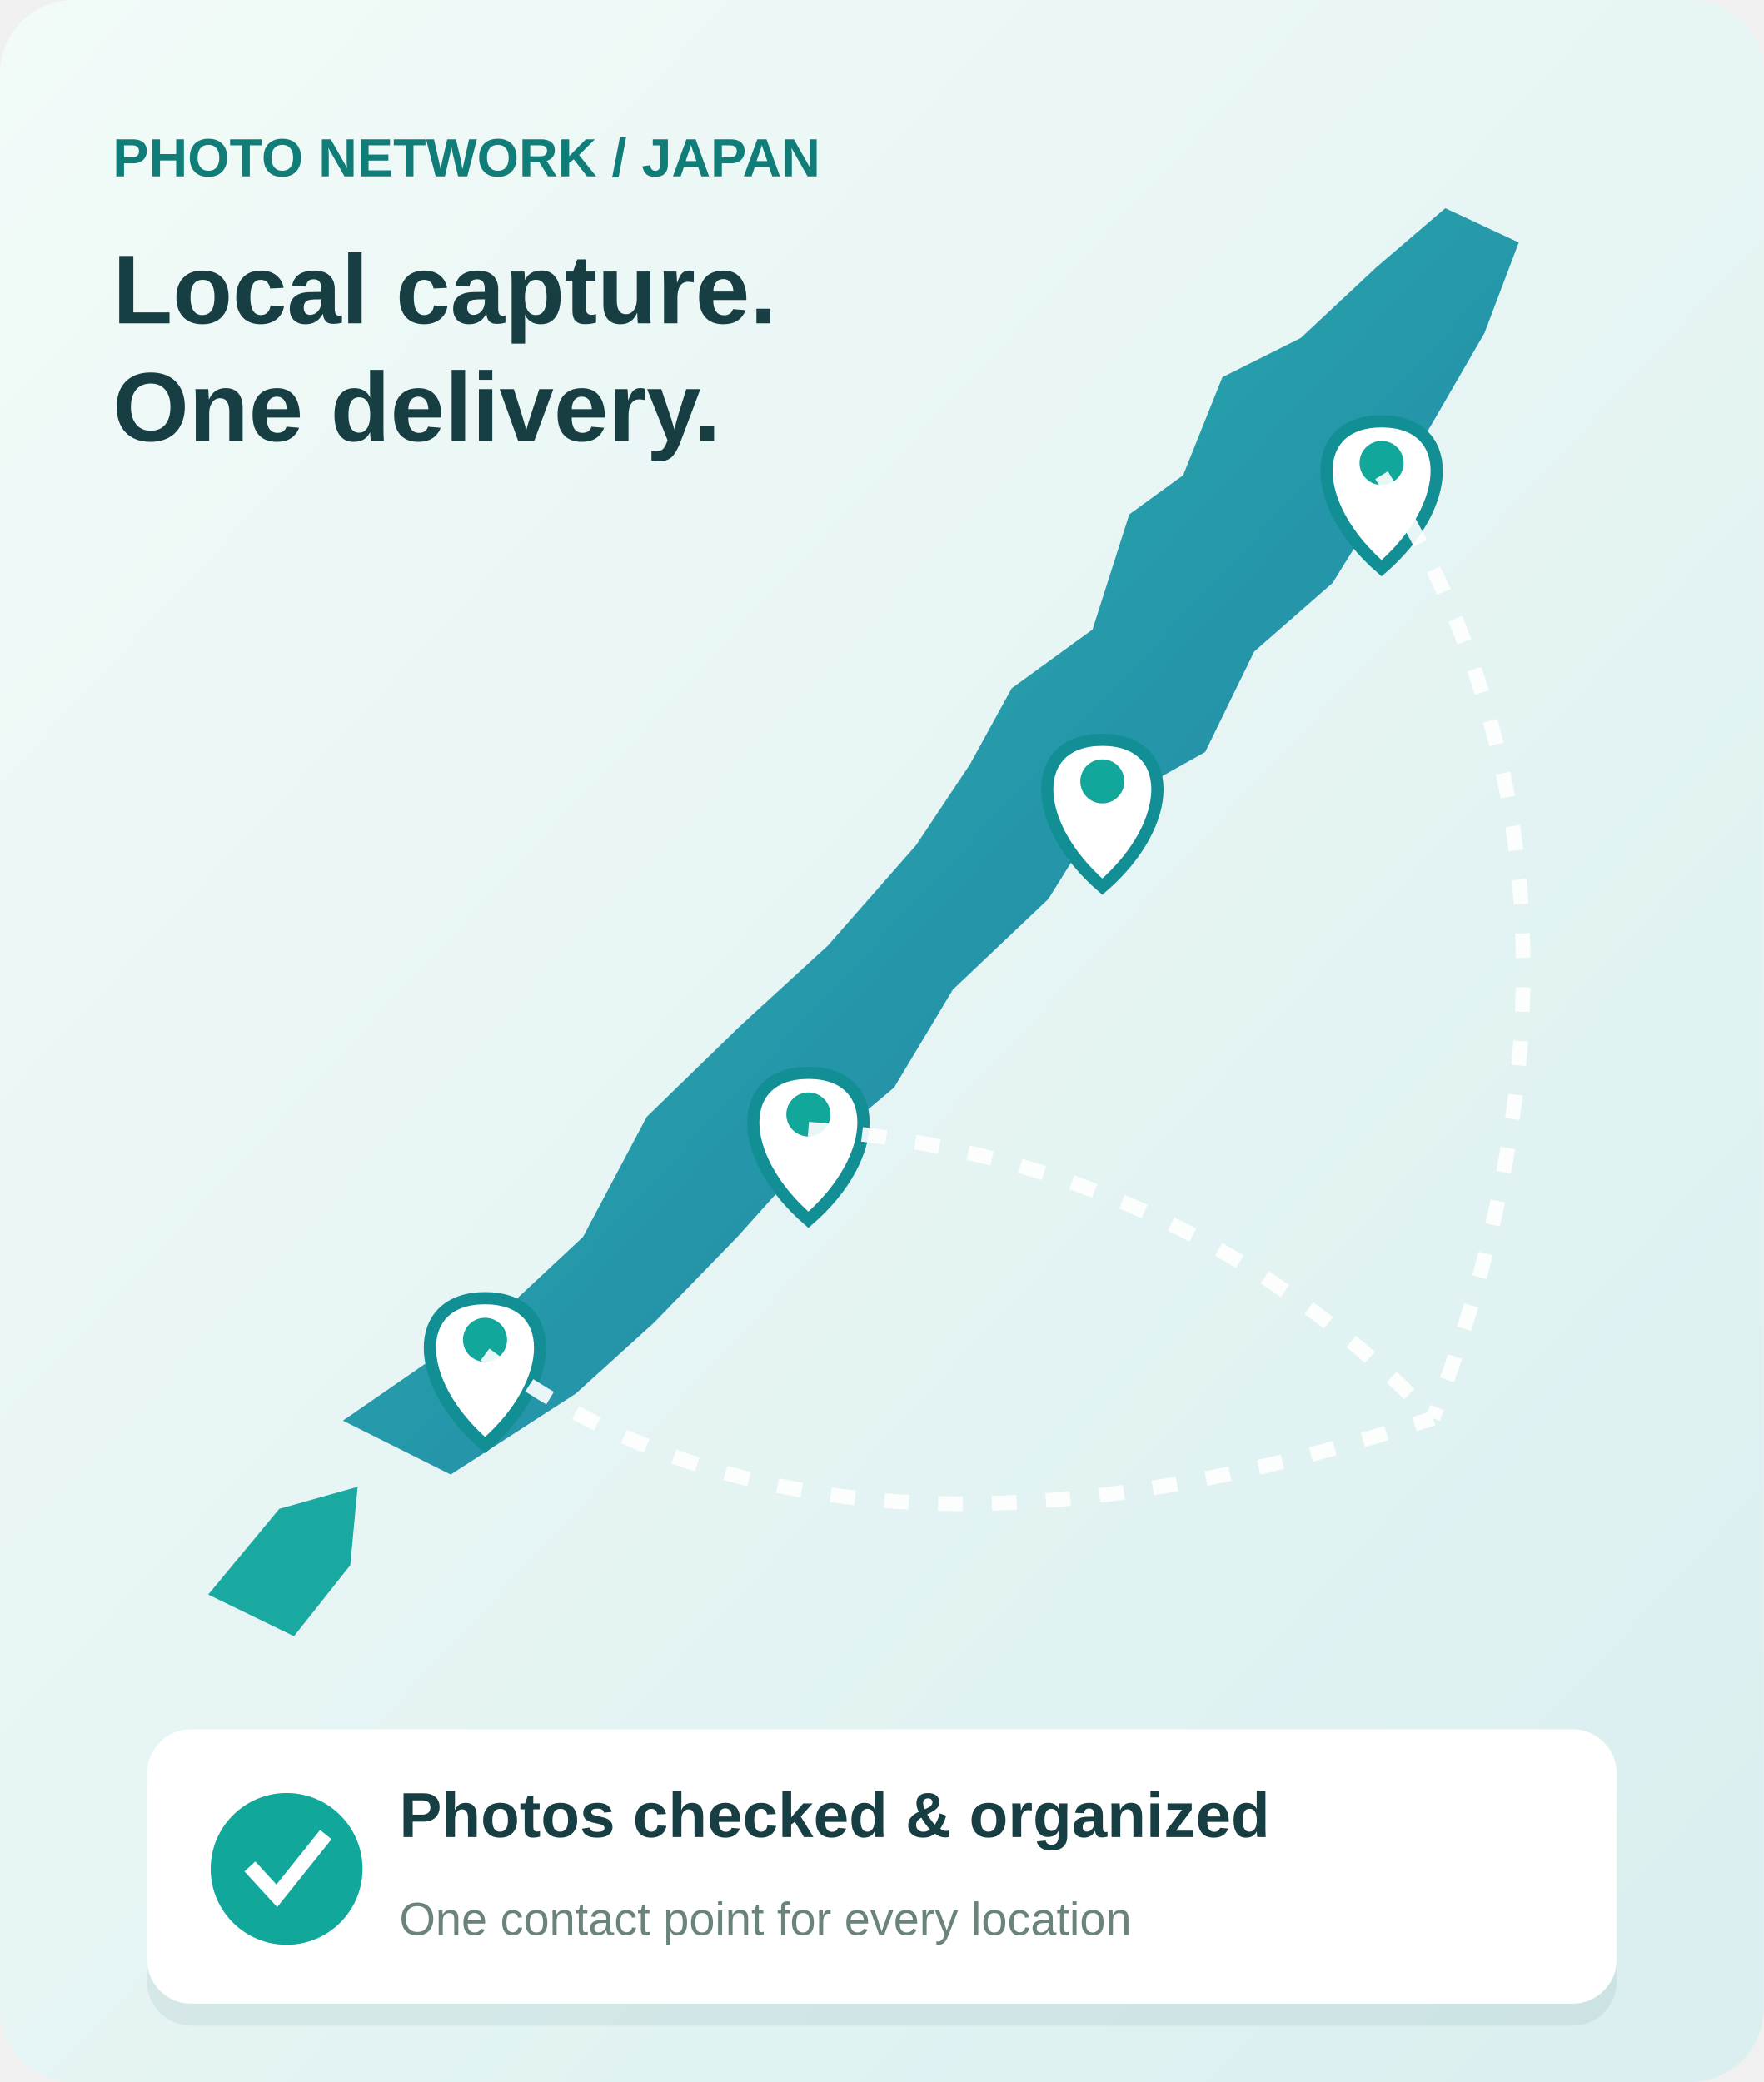
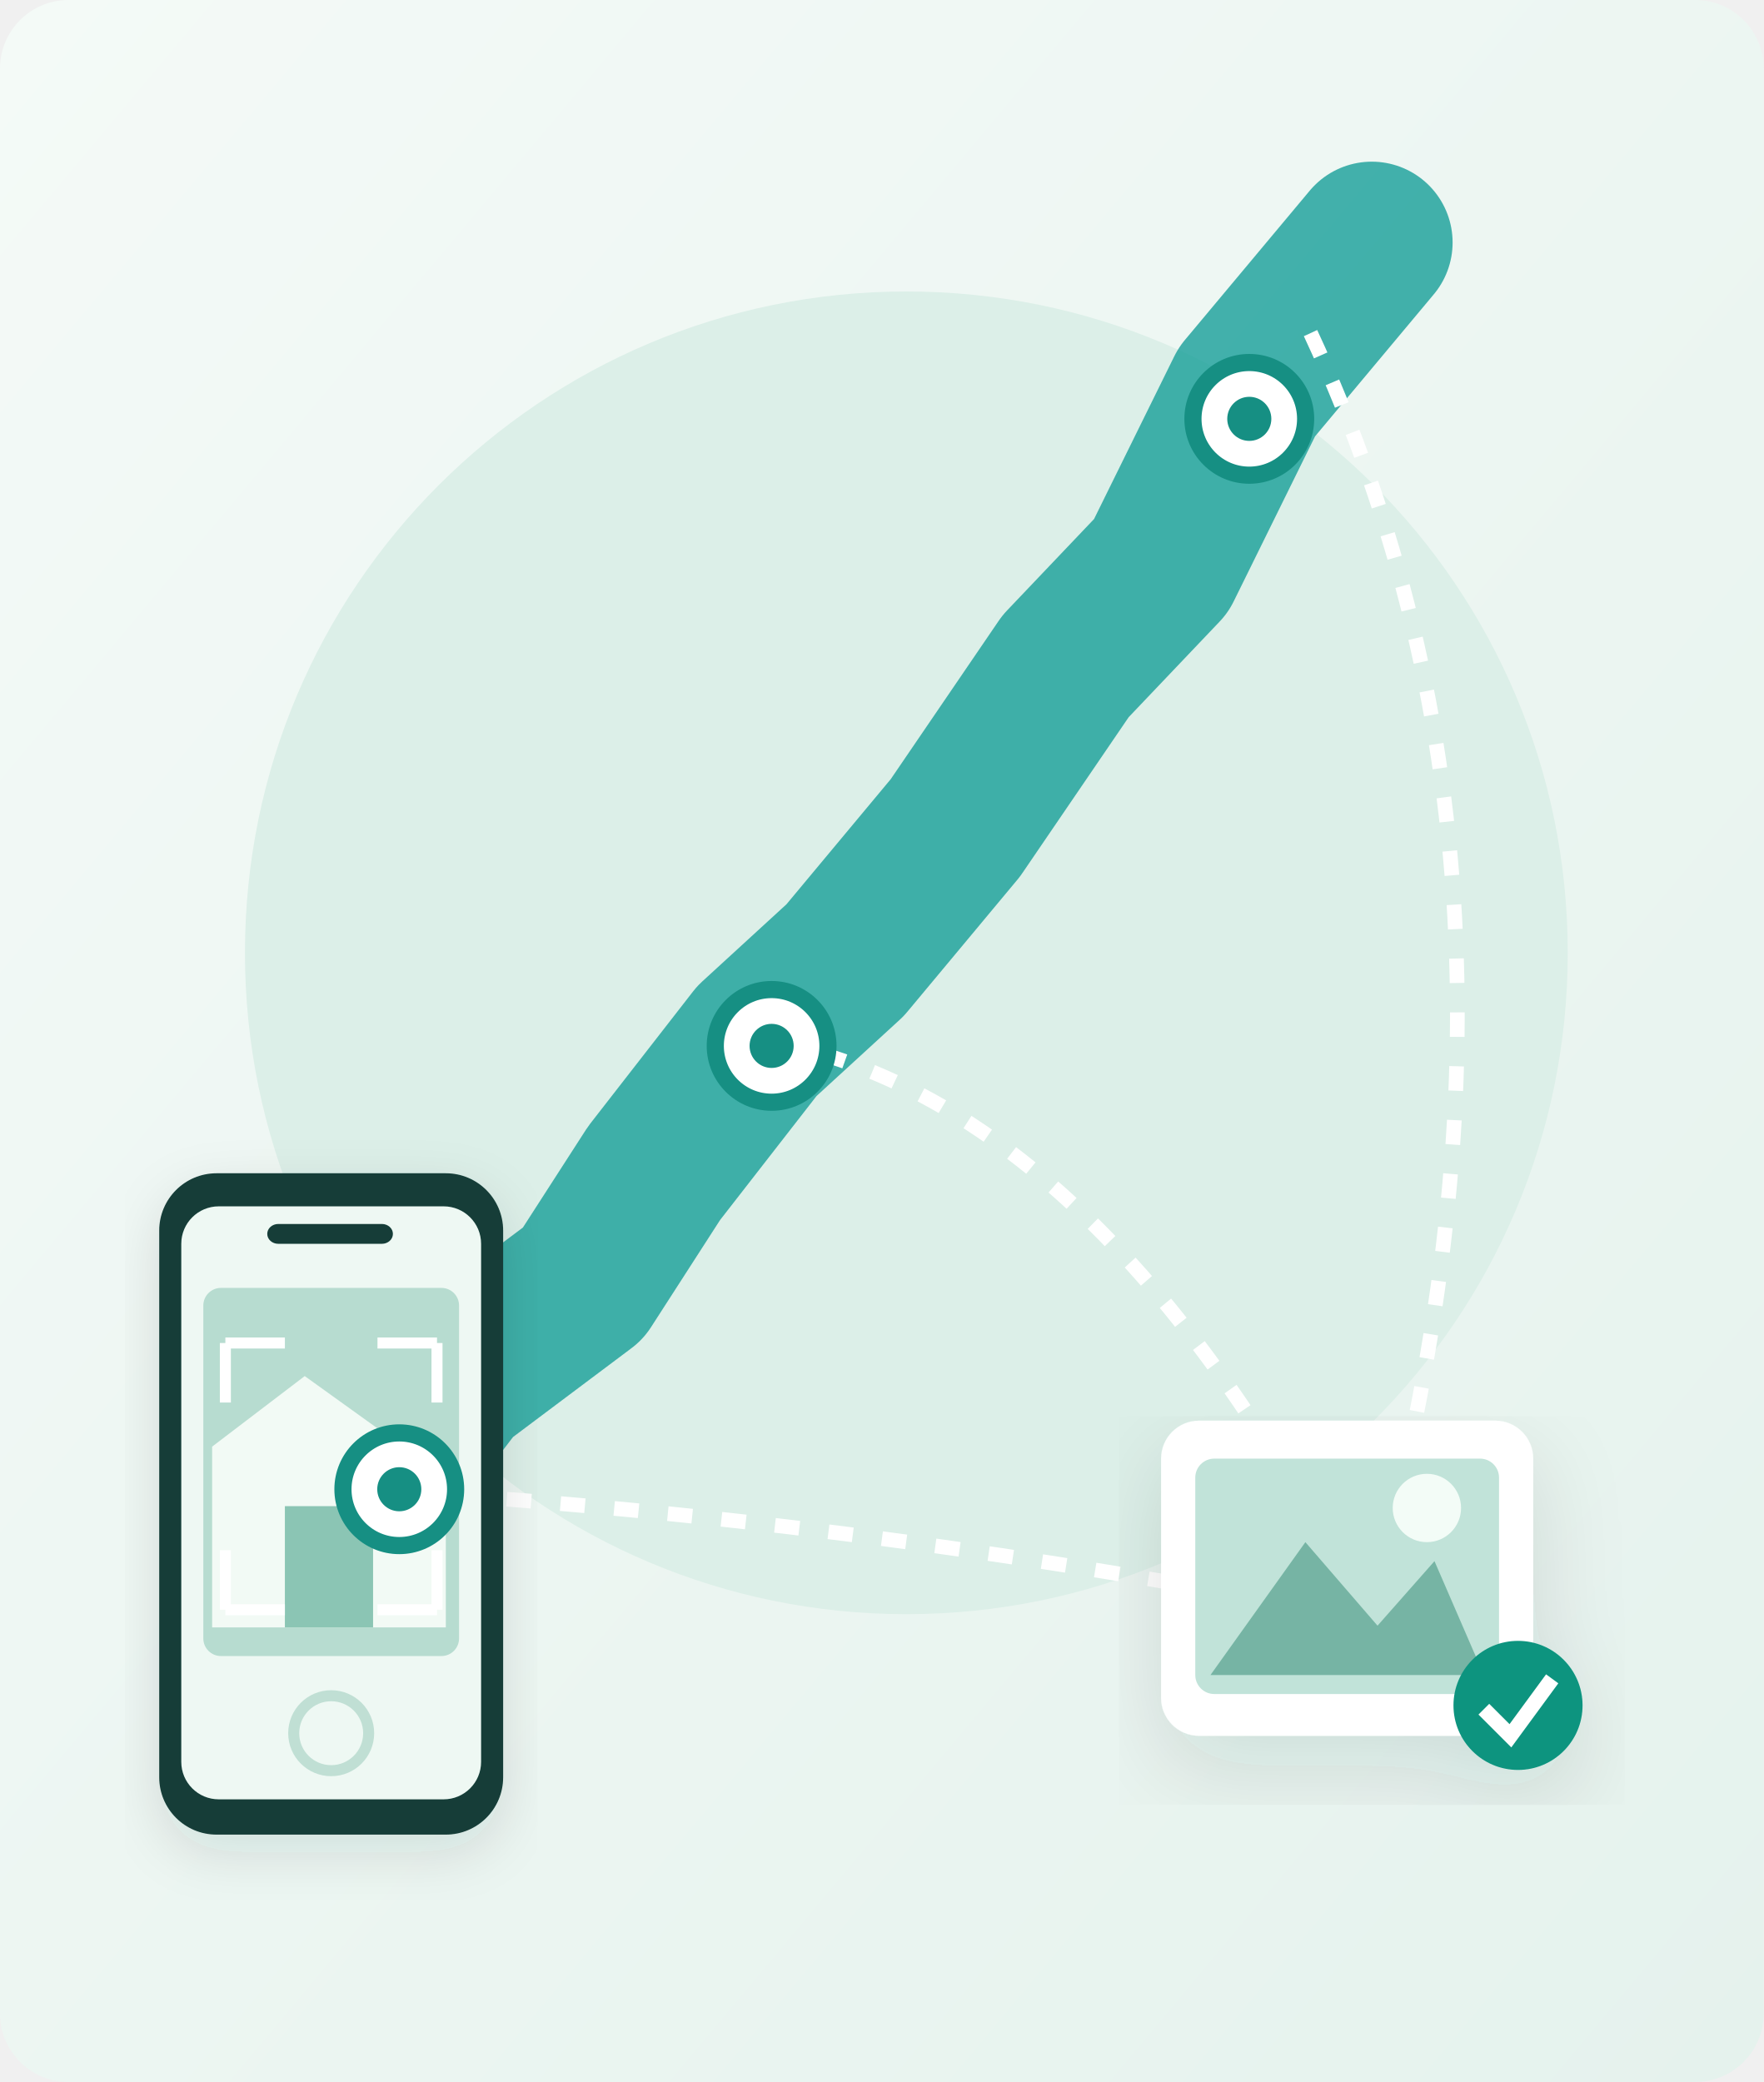
- <svg xmlns="http://www.w3.org/2000/svg" viewBox="0 0 720 850" role="img">
+ <svg xmlns="http://www.w3.org/2000/svg" viewBox="0 0 720 850" aria-hidden="true">
  <defs>
-     <linearGradient id="bg" x2=".9" y2="1">
-       <stop stop-color="#f2fbf8" />
-       <stop offset="1" stop-color="#dbeff0" />
+     <linearGradient id="bg" x2="1" y2="1">
+       <stop stop-color="#f4faf7" />
+       <stop offset="1" stop-color="#e5f2ed" />
    </linearGradient>
-     <linearGradient id="blue" x2="1" y2="1">
-       <stop stop-color="#1fbdaf" />
-       <stop offset="1" stop-color="#126b9d" />
+     <linearGradient id="teal" x2="1" y2="1">
+       <stop stop-color="#27b6a4" />
+       <stop offset="1" stop-color="#0e786d" />
    </linearGradient>
+     <filter id="s">
+       <feDropShadow dx="0" dy="8" stdDeviation="12" flood-color="#173b32" flood-opacity=".12" />
+     </filter>
  </defs>
-   <rect width="720" height="850" rx="30" fill="url(#bg)" />
-   <text x="46" y="72" font-size="22" fill="#117d78" font-family="Arial,sans-serif" font-weight="700">PHOTO NETWORK / JAPAN</text>
-   <text x="46" y="132" font-size="40" fill="#173e43" font-family="Arial,sans-serif" font-weight="700">Local capture.</text>
-   <text x="46" y="180" font-size="40" fill="#173e43" font-family="Arial,sans-serif" font-weight="700">One delivery.</text>
-   <path d="M140 580L208 533 238 505 264 456 302 419 338 386 374 345 396 312 413 281 446 257 461 210 483 194 499 154 531 138 562 109 590 85 620 99 606 136 584 174 562 209 544 238 512 266 492 307 451 330 428 367 389 404 365 444 327 476 301 505 267 540 235 569 184 602Z" fill="url(#blue)" opacity=".94" />
-   <path d="M85 651l29-35 32-9-3 32-23 29Z" fill="#19a9a1" />
-   <g transform="translate(198 552)">
-     <path d="M0-22c-30 0-30 34 0 60 30-26 30-60 0-60Z" fill="#fff" stroke="#128f94" stroke-width="5" />
-     <circle cy="-5" r="9" fill="#12a79b" />
+   <rect width="720" height="850" rx="28" fill="url(#bg)" />
+   <circle cx="370" cy="389" r="270" fill="#dcefe8" />
+   <path d="M137 627L186 563 238 524 267 479 309 425 345 392 390 338 435 272 474 231 509 160 560 99" stroke="#179f98" stroke-width="66" stroke-linecap="round" stroke-linejoin="round" fill="none" opacity=".8" />
+   <path d="M163 609Q357 621 558 661M314 425Q451 451 558 661M535 136Q642 366 558 661" fill="none" stroke="#fff" stroke-width="6" stroke-dasharray="10 12" />
+   <g transform="translate(65 479) scale(0.9)" filter="url(#s)">
+     <rect width="156" height="300" rx="26" fill="#133e38" />
+     <rect x="10" y="15" width="136" height="269" rx="17" fill="#eef8f3" />
+     <rect x="49" y="23" width="57" height="9" rx="5" fill="#133e38" />
+     <rect x="20" y="52" width="116" height="167" rx="8" fill="#b7dcd0" />
+     <path d="M24 206v-82l42-32 64 46v68" fill="#f2faf5" />
+     <rect x="57" y="151" width="40" height="55" fill="#8bc5b4" />
+     <path d="M30 77h27m-27 0v27m96-27H99m27 0v27M30 198v-27m0 27h27m69 0H99m27 0v-27" stroke="#fff" stroke-width="5" fill="none" />
+     <circle cx="78" cy="254" r="17" fill="none" stroke="#c0dfd4" stroke-width="5" />
  </g>
-   <g transform="translate(330 460)">
-     <path d="M0-22c-30 0-30 34 0 60 30-26 30-60 0-60Z" fill="#fff" stroke="#128f94" stroke-width="5" />
-     <circle cy="-5" r="9" fill="#12a79b" />
+   <g transform="translate(474 580) scale(1.55)" filter="url(#s)">
+     <rect width="98" height="83" rx="10" fill="#fff" />
+     <rect x="9" y="10" width="80" height="62" rx="5" fill="#c1e3d9" />
+     <path d="M13 67l25-35 19 22 15-17 13 30" fill="#76b4a4" />
+     <circle cx="70" cy="23" r="9" fill="#f3fcf7" />
+     <circle cx="94" cy="75" r="17" fill="#0e947f" />
+     <path d="m85 76 7 7 11-15" fill="none" stroke="white" stroke-width="4" />
  </g>
-   <g transform="translate(450 324)">
-     <path d="M0-22c-30 0-30 34 0 60 30-26 30-60 0-60Z" fill="#fff" stroke="#128f94" stroke-width="5" />
-     <circle cy="-5" r="9" fill="#12a79b" />
-   </g>
-   <g transform="translate(564 194)">
-     <path d="M0-22c-30 0-30 34 0 60 30-26 30-60 0-60Z" fill="#fff" stroke="#128f94" stroke-width="5" />
-     <circle cy="-5" r="9" fill="#12a79b" />
-   </g>
-   <path d="M198 553Q340 660 585 579M330 461Q483 472 585 579M564 194Q668 361 585 579" stroke="#fff" stroke-width="6" stroke-dasharray="10 12" fill="none" opacity=".9" />
-   <rect x="60" y="715" width="600" height="112" rx="18" fill="#1a5553" opacity=".08" />
-   <rect x="60" y="706" width="600" height="112" rx="18" fill="white" />
-   <circle cx="117" cy="763" r="31" fill="#12a79b" />
-   <path d="M102 762l11 12 20-25" fill="none" stroke="white" stroke-width="6" />
-   <text x="163" y="750" font-size="26" fill="#173e43" font-family="Arial,sans-serif" font-weight="700">Photos checked &amp; organized</text>
-   <text x="163" y="790" font-size="19" fill="#6b837d" font-family="Arial,sans-serif" font-weight="400">One contact point for every location</text>
+   <circle cx="163" cy="608" r="23" fill="#fff" stroke="#168f83" stroke-width="7" />
+   <circle cx="163" cy="608" r="9" fill="#168f83" />
+   <circle cx="315" cy="427" r="23" fill="#fff" stroke="#168f83" stroke-width="7" />
+   <circle cx="315" cy="427" r="9" fill="#168f83" />
+   <circle cx="510" cy="171" r="23" fill="#fff" stroke="#168f83" stroke-width="7" />
+   <circle cx="510" cy="171" r="9" fill="#168f83" />
</svg>
